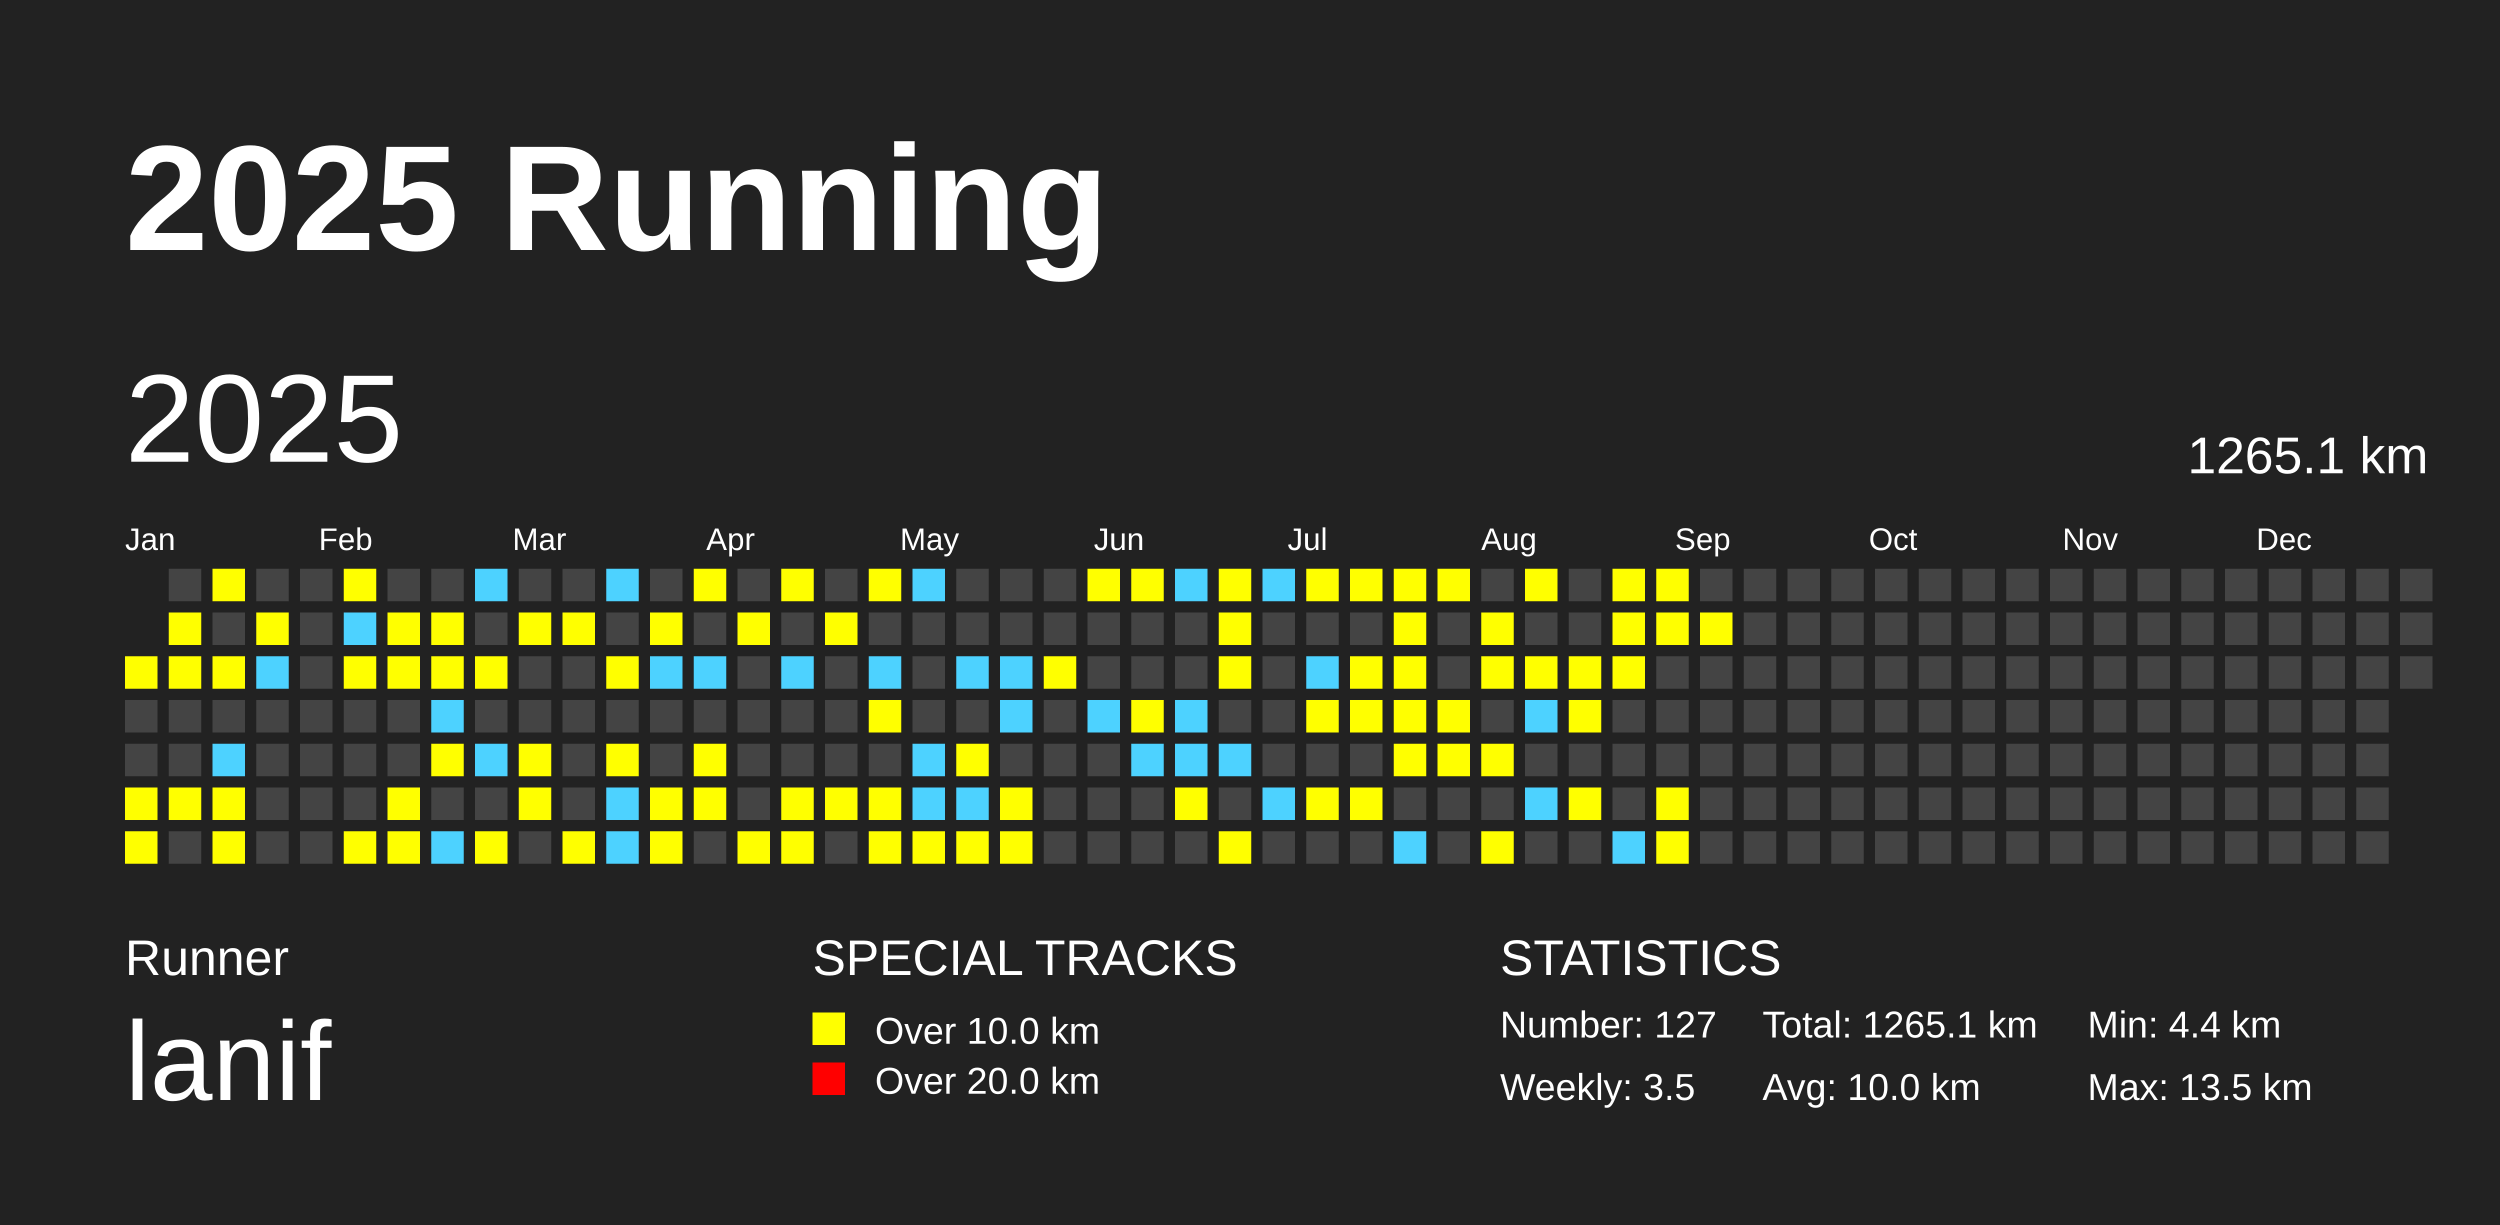
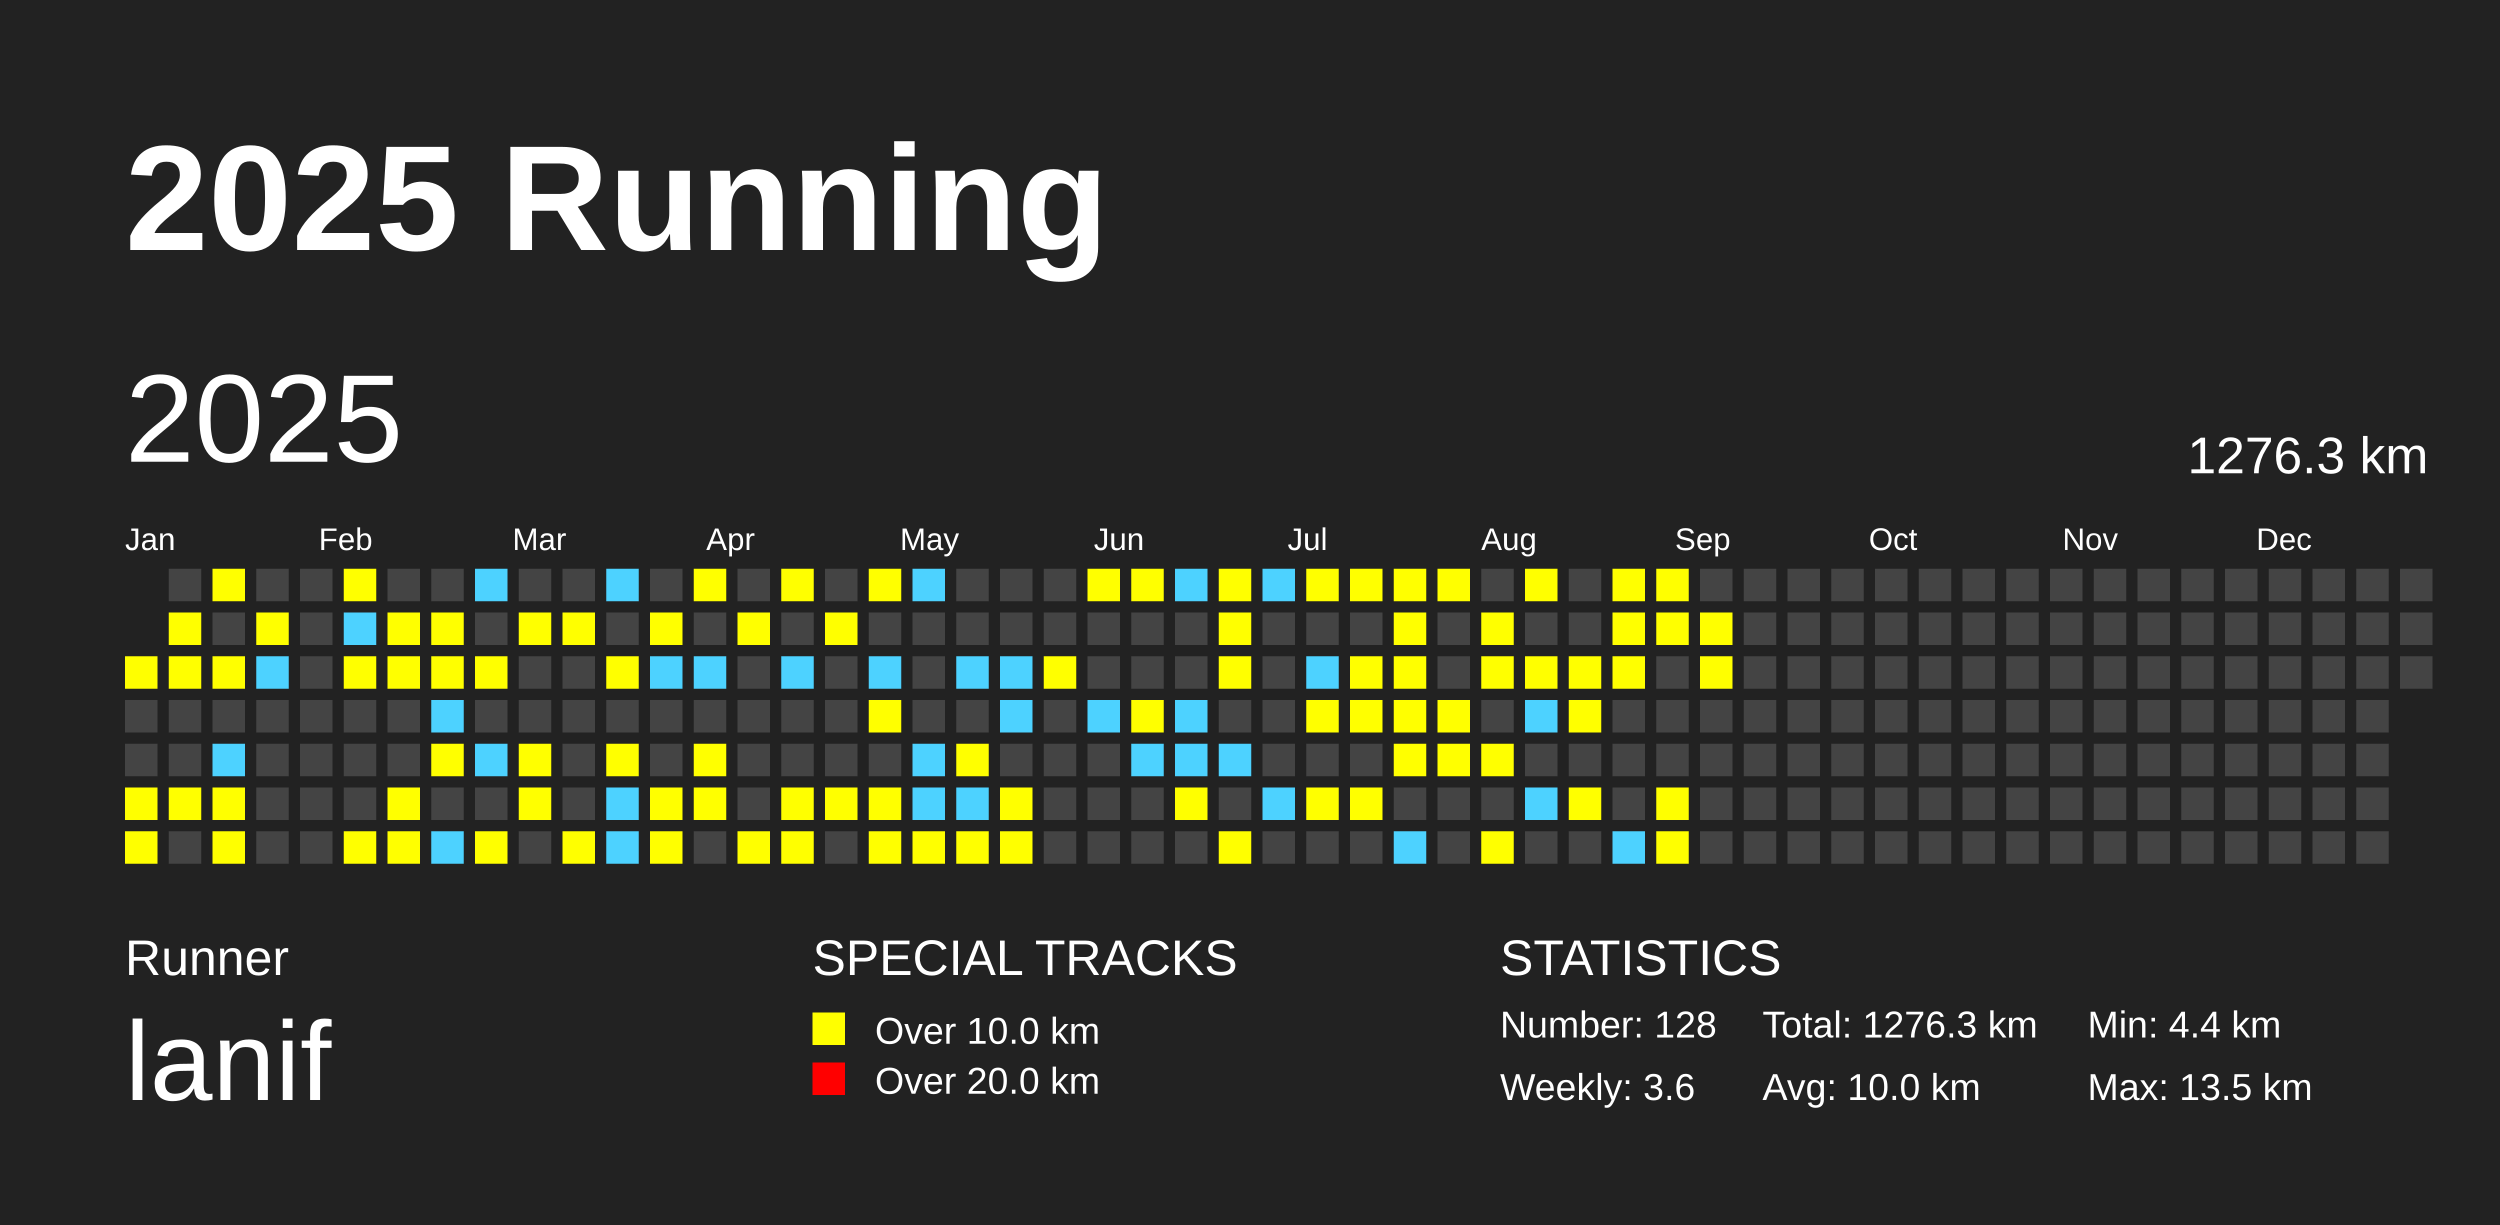
<svg xmlns="http://www.w3.org/2000/svg" baseProfile="full" height="98mm" version="1.1" viewBox="0,0,200,98" width="200mm">
  <defs />
  <rect fill="#222222" height="98" width="200" x="0" y="0" />
  <text fill="#FFFFFF" style="font-size:12px; font-family:Arial; font-weight:bold;" x="10" y="20">2025 Running</text>
  <text fill="#FFFFFF" style="font-size:4px; font-family:Arial" x="10" y="78">Runner</text>
  <text fill="#FFFFFF" style="font-size:9px; font-family:Arial" x="10" y="88">lanif</text>
  <text fill="#FFFFFF" style="font-size:4px; font-family:Arial" x="65" y="78">SPECIAL TRACKS</text>
  <rect fill="yellow" height="2.6" width="2.6" x="65" y="81" />
  <text fill="#FFFFFF" style="font-size:3px; font-family:Arial" x="70" y="83.5">Over 10.0 km</text>
  <rect fill="red" height="2.6" width="2.6" x="65" y="85" />
  <text fill="#FFFFFF" style="font-size:3px; font-family:Arial" x="70" y="87.5">Over 20.0 km</text>
  <text fill="#FFFFFF" style="font-size:4px; font-family:Arial" x="120" y="78">STATISTICS</text>
-   <text fill="#FFFFFF" style="font-size:3px; font-family:Arial" x="120" y="83">Number: 127</text>
-   <text fill="#FFFFFF" style="font-size:3px; font-family:Arial" x="120" y="88">Weekly: 3.5</text>
-   <text fill="#FFFFFF" style="font-size:3px; font-family:Arial" x="141" y="83">Total: 1265.1 km</text>
+   <text fill="#FFFFFF" style="font-size:3px; font-family:Arial" x="120" y="83">Number: 128</text>
+   <text fill="#FFFFFF" style="font-size:3px; font-family:Arial" x="120" y="88">Weekly: 3.6</text>
+   <text fill="#FFFFFF" style="font-size:3px; font-family:Arial" x="141" y="83">Total: 1276.3 km</text>
  <text fill="#FFFFFF" style="font-size:3px; font-family:Arial" x="141" y="88">Avg: 10.0 km</text>
  <text fill="#FFFFFF" style="font-size:3px; font-family:Arial" x="167" y="83">Min: 4.4 km</text>
  <text fill="#FFFFFF" style="font-size:3px; font-family:Arial" x="167" y="88">Max: 13.5 km</text>
  <text dominant-baseline="hanging" fill="#FFFFFF" style="font-size:10.0px; font-family:Arial;" x="10" y="30">2025</text>
-   <text dominant-baseline="hanging" fill="#FFFFFF" style="font-size:4.125px; font-family:Arial;" x="175" y="35">1265.1 km</text>
+   <text dominant-baseline="hanging" fill="#FFFFFF" style="font-size:4.125px; font-family:Arial;" x="175" y="35">1276.3 km</text>
  <text fill="#FFFFFF" style="font-size:2.5px; font-family:Arial" x="10.0" y="44">Jan</text>
  <text fill="#FFFFFF" style="font-size:2.5px; font-family:Arial" x="25.5" y="44">Feb</text>
  <text fill="#FFFFFF" style="font-size:2.5px; font-family:Arial" x="41.0" y="44">Mar</text>
  <text fill="#FFFFFF" style="font-size:2.5px; font-family:Arial" x="56.5" y="44">Apr</text>
  <text fill="#FFFFFF" style="font-size:2.5px; font-family:Arial" x="72.0" y="44">May</text>
  <text fill="#FFFFFF" style="font-size:2.5px; font-family:Arial" x="87.5" y="44">Jun</text>
  <text fill="#FFFFFF" style="font-size:2.5px; font-family:Arial" x="103.0" y="44">Jul</text>
  <text fill="#FFFFFF" style="font-size:2.5px; font-family:Arial" x="118.5" y="44">Aug</text>
  <text fill="#FFFFFF" style="font-size:2.5px; font-family:Arial" x="134.0" y="44">Sep</text>
  <text fill="#FFFFFF" style="font-size:2.5px; font-family:Arial" x="149.5" y="44">Oct</text>
  <text fill="#FFFFFF" style="font-size:2.5px; font-family:Arial" x="165.0" y="44">Nov</text>
  <text fill="#FFFFFF" style="font-size:2.5px; font-family:Arial" x="180.5" y="44">Dec</text>
  <rect fill="yellow" height="2.6" width="2.6" x="10.0" y="52.5" />
  <rect fill="#444444" height="2.6" width="2.6" x="10.0" y="56.0" />
  <rect fill="#444444" height="2.6" width="2.6" x="10.0" y="59.5" />
  <rect fill="yellow" height="2.6" width="2.6" x="10.0" y="63.0" />
  <rect fill="yellow" height="2.6" width="2.6" x="10.0" y="66.5" />
  <rect fill="#444444" height="2.6" width="2.6" x="13.5" y="45.5" />
  <rect fill="yellow" height="2.6" width="2.6" x="13.5" y="49.0" />
  <rect fill="yellow" height="2.6" width="2.6" x="13.5" y="52.5" />
  <rect fill="#444444" height="2.6" width="2.6" x="13.5" y="56.0" />
  <rect fill="#444444" height="2.6" width="2.6" x="13.5" y="59.5" />
  <rect fill="yellow" height="2.6" width="2.6" x="13.5" y="63.0" />
  <rect fill="#444444" height="2.6" width="2.6" x="13.5" y="66.5" />
  <rect fill="yellow" height="2.6" width="2.6" x="17.0" y="45.5" />
  <rect fill="#444444" height="2.6" width="2.6" x="17.0" y="49.0" />
  <rect fill="yellow" height="2.6" width="2.6" x="17.0" y="52.5" />
  <rect fill="#444444" height="2.6" width="2.6" x="17.0" y="56.0" />
  <rect fill="#4DD2FF" height="2.6" width="2.6" x="17.0" y="59.5" />
  <rect fill="yellow" height="2.6" width="2.6" x="17.0" y="63.0" />
  <rect fill="yellow" height="2.6" width="2.6" x="17.0" y="66.5" />
  <rect fill="#444444" height="2.6" width="2.6" x="20.5" y="45.5" />
  <rect fill="yellow" height="2.6" width="2.6" x="20.5" y="49.0" />
  <rect fill="#4DD2FF" height="2.6" width="2.6" x="20.5" y="52.5" />
  <rect fill="#444444" height="2.6" width="2.6" x="20.5" y="56.0" />
  <rect fill="#444444" height="2.6" width="2.6" x="20.5" y="59.5" />
  <rect fill="#444444" height="2.6" width="2.6" x="20.5" y="63.0" />
  <rect fill="#444444" height="2.6" width="2.6" x="20.5" y="66.5" />
  <rect fill="#444444" height="2.6" width="2.6" x="24.0" y="45.5" />
  <rect fill="#444444" height="2.6" width="2.6" x="24.0" y="49.0" />
  <rect fill="#444444" height="2.6" width="2.6" x="24.0" y="52.5" />
  <rect fill="#444444" height="2.6" width="2.6" x="24.0" y="56.0" />
  <rect fill="#444444" height="2.6" width="2.6" x="24.0" y="59.5" />
  <rect fill="#444444" height="2.6" width="2.6" x="24.0" y="63.0" />
  <rect fill="#444444" height="2.6" width="2.6" x="24.0" y="66.5" />
  <rect fill="yellow" height="2.6" width="2.6" x="27.5" y="45.5" />
  <rect fill="#4DD2FF" height="2.6" width="2.6" x="27.5" y="49.0" />
  <rect fill="yellow" height="2.6" width="2.6" x="27.5" y="52.5" />
  <rect fill="#444444" height="2.6" width="2.6" x="27.5" y="56.0" />
  <rect fill="#444444" height="2.6" width="2.6" x="27.5" y="59.5" />
  <rect fill="#444444" height="2.6" width="2.6" x="27.5" y="63.0" />
  <rect fill="yellow" height="2.6" width="2.6" x="27.5" y="66.5" />
  <rect fill="#444444" height="2.6" width="2.6" x="31.0" y="45.5" />
  <rect fill="yellow" height="2.6" width="2.6" x="31.0" y="49.0" />
  <rect fill="yellow" height="2.6" width="2.6" x="31.0" y="52.5" />
  <rect fill="#444444" height="2.6" width="2.6" x="31.0" y="56.0" />
  <rect fill="#444444" height="2.6" width="2.6" x="31.0" y="59.5" />
  <rect fill="yellow" height="2.6" width="2.6" x="31.0" y="63.0" />
  <rect fill="yellow" height="2.6" width="2.6" x="31.0" y="66.5" />
  <rect fill="#444444" height="2.6" width="2.6" x="34.5" y="45.5" />
  <rect fill="yellow" height="2.6" width="2.6" x="34.5" y="49.0" />
  <rect fill="yellow" height="2.6" width="2.6" x="34.5" y="52.5" />
  <rect fill="#4DD2FF" height="2.6" width="2.6" x="34.5" y="56.0" />
  <rect fill="yellow" height="2.6" width="2.6" x="34.5" y="59.5" />
  <rect fill="#444444" height="2.6" width="2.6" x="34.5" y="63.0" />
  <rect fill="#4DD2FF" height="2.6" width="2.6" x="34.5" y="66.5" />
  <rect fill="#4DD2FF" height="2.6" width="2.6" x="38.0" y="45.5" />
  <rect fill="#444444" height="2.6" width="2.6" x="38.0" y="49.0" />
  <rect fill="yellow" height="2.6" width="2.6" x="38.0" y="52.5" />
  <rect fill="#444444" height="2.6" width="2.6" x="38.0" y="56.0" />
  <rect fill="#4DD2FF" height="2.6" width="2.6" x="38.0" y="59.5" />
  <rect fill="#444444" height="2.6" width="2.6" x="38.0" y="63.0" />
  <rect fill="yellow" height="2.6" width="2.6" x="38.0" y="66.5" />
  <rect fill="#444444" height="2.6" width="2.6" x="41.5" y="45.5" />
  <rect fill="yellow" height="2.6" width="2.6" x="41.5" y="49.0" />
  <rect fill="#444444" height="2.6" width="2.6" x="41.5" y="52.5" />
  <rect fill="#444444" height="2.6" width="2.6" x="41.5" y="56.0" />
  <rect fill="yellow" height="2.6" width="2.6" x="41.5" y="59.5" />
  <rect fill="yellow" height="2.6" width="2.6" x="41.5" y="63.0" />
  <rect fill="#444444" height="2.6" width="2.6" x="41.5" y="66.5" />
  <rect fill="#444444" height="2.6" width="2.6" x="45.0" y="45.5" />
  <rect fill="yellow" height="2.6" width="2.6" x="45.0" y="49.0" />
  <rect fill="#444444" height="2.6" width="2.6" x="45.0" y="52.5" />
  <rect fill="#444444" height="2.6" width="2.6" x="45.0" y="56.0" />
  <rect fill="#444444" height="2.6" width="2.6" x="45.0" y="59.5" />
  <rect fill="#444444" height="2.6" width="2.6" x="45.0" y="63.0" />
  <rect fill="yellow" height="2.6" width="2.6" x="45.0" y="66.5" />
  <rect fill="#4DD2FF" height="2.6" width="2.6" x="48.5" y="45.5" />
  <rect fill="#444444" height="2.6" width="2.6" x="48.5" y="49.0" />
  <rect fill="yellow" height="2.6" width="2.6" x="48.5" y="52.5" />
  <rect fill="#444444" height="2.6" width="2.6" x="48.5" y="56.0" />
  <rect fill="yellow" height="2.6" width="2.6" x="48.5" y="59.5" />
  <rect fill="#4DD2FF" height="2.6" width="2.6" x="48.5" y="63.0" />
  <rect fill="#4DD2FF" height="2.6" width="2.6" x="48.5" y="66.5" />
  <rect fill="#444444" height="2.6" width="2.6" x="52.0" y="45.5" />
  <rect fill="yellow" height="2.6" width="2.6" x="52.0" y="49.0" />
  <rect fill="#4DD2FF" height="2.6" width="2.6" x="52.0" y="52.5" />
  <rect fill="#444444" height="2.6" width="2.6" x="52.0" y="56.0" />
  <rect fill="#444444" height="2.6" width="2.6" x="52.0" y="59.5" />
  <rect fill="yellow" height="2.6" width="2.6" x="52.0" y="63.0" />
  <rect fill="yellow" height="2.6" width="2.6" x="52.0" y="66.5" />
  <rect fill="yellow" height="2.6" width="2.6" x="55.5" y="45.5" />
  <rect fill="#444444" height="2.6" width="2.6" x="55.5" y="49.0" />
  <rect fill="#4DD2FF" height="2.6" width="2.6" x="55.5" y="52.5" />
  <rect fill="#444444" height="2.6" width="2.6" x="55.5" y="56.0" />
  <rect fill="yellow" height="2.6" width="2.6" x="55.5" y="59.5" />
  <rect fill="yellow" height="2.6" width="2.6" x="55.5" y="63.0" />
  <rect fill="#444444" height="2.6" width="2.6" x="55.5" y="66.5" />
  <rect fill="#444444" height="2.6" width="2.6" x="59.0" y="45.5" />
  <rect fill="yellow" height="2.6" width="2.6" x="59.0" y="49.0" />
  <rect fill="#444444" height="2.6" width="2.6" x="59.0" y="52.5" />
  <rect fill="#444444" height="2.6" width="2.6" x="59.0" y="56.0" />
  <rect fill="#444444" height="2.6" width="2.6" x="59.0" y="59.5" />
  <rect fill="#444444" height="2.6" width="2.6" x="59.0" y="63.0" />
  <rect fill="yellow" height="2.6" width="2.6" x="59.0" y="66.5" />
  <rect fill="yellow" height="2.6" width="2.6" x="62.5" y="45.5" />
  <rect fill="#444444" height="2.6" width="2.6" x="62.5" y="49.0" />
  <rect fill="#4DD2FF" height="2.6" width="2.6" x="62.5" y="52.5" />
  <rect fill="#444444" height="2.6" width="2.6" x="62.5" y="56.0" />
  <rect fill="#444444" height="2.6" width="2.6" x="62.5" y="59.5" />
  <rect fill="yellow" height="2.6" width="2.6" x="62.5" y="63.0" />
  <rect fill="yellow" height="2.6" width="2.6" x="62.5" y="66.5" />
  <rect fill="#444444" height="2.6" width="2.6" x="66.0" y="45.5" />
  <rect fill="yellow" height="2.6" width="2.6" x="66.0" y="49.0" />
  <rect fill="#444444" height="2.6" width="2.6" x="66.0" y="52.5" />
  <rect fill="#444444" height="2.6" width="2.6" x="66.0" y="56.0" />
  <rect fill="#444444" height="2.6" width="2.6" x="66.0" y="59.5" />
  <rect fill="yellow" height="2.6" width="2.6" x="66.0" y="63.0" />
  <rect fill="#444444" height="2.6" width="2.6" x="66.0" y="66.5" />
  <rect fill="yellow" height="2.6" width="2.6" x="69.5" y="45.5" />
  <rect fill="#444444" height="2.6" width="2.6" x="69.5" y="49.0" />
  <rect fill="#4DD2FF" height="2.6" width="2.6" x="69.5" y="52.5" />
  <rect fill="yellow" height="2.6" width="2.6" x="69.5" y="56.0" />
  <rect fill="#444444" height="2.6" width="2.6" x="69.5" y="59.5" />
  <rect fill="yellow" height="2.6" width="2.6" x="69.5" y="63.0" />
  <rect fill="yellow" height="2.6" width="2.6" x="69.5" y="66.5" />
  <rect fill="#4DD2FF" height="2.6" width="2.6" x="73.0" y="45.5" />
  <rect fill="#444444" height="2.6" width="2.6" x="73.0" y="49.0" />
  <rect fill="#444444" height="2.6" width="2.6" x="73.0" y="52.5" />
  <rect fill="#444444" height="2.6" width="2.6" x="73.0" y="56.0" />
  <rect fill="#4DD2FF" height="2.6" width="2.6" x="73.0" y="59.5" />
  <rect fill="#4DD2FF" height="2.6" width="2.6" x="73.0" y="63.0" />
  <rect fill="yellow" height="2.6" width="2.6" x="73.0" y="66.5" />
  <rect fill="#444444" height="2.6" width="2.6" x="76.5" y="45.5" />
  <rect fill="#444444" height="2.6" width="2.6" x="76.5" y="49.0" />
  <rect fill="#4DD2FF" height="2.6" width="2.6" x="76.5" y="52.5" />
  <rect fill="#444444" height="2.6" width="2.6" x="76.5" y="56.0" />
  <rect fill="yellow" height="2.6" width="2.6" x="76.5" y="59.5" />
  <rect fill="#4DD2FF" height="2.6" width="2.6" x="76.5" y="63.0" />
  <rect fill="yellow" height="2.6" width="2.6" x="76.5" y="66.5" />
  <rect fill="#444444" height="2.6" width="2.6" x="80.0" y="45.5" />
  <rect fill="#444444" height="2.6" width="2.6" x="80.0" y="49.0" />
  <rect fill="#4DD2FF" height="2.6" width="2.6" x="80.0" y="52.5" />
  <rect fill="#4DD2FF" height="2.6" width="2.6" x="80.0" y="56.0" />
  <rect fill="#444444" height="2.6" width="2.6" x="80.0" y="59.5" />
  <rect fill="yellow" height="2.6" width="2.6" x="80.0" y="63.0" />
  <rect fill="yellow" height="2.6" width="2.6" x="80.0" y="66.5" />
  <rect fill="#444444" height="2.6" width="2.6" x="83.5" y="45.5" />
  <rect fill="#444444" height="2.6" width="2.6" x="83.5" y="49.0" />
  <rect fill="yellow" height="2.6" width="2.6" x="83.5" y="52.5" />
  <rect fill="#444444" height="2.6" width="2.6" x="83.5" y="56.0" />
  <rect fill="#444444" height="2.6" width="2.6" x="83.5" y="59.5" />
  <rect fill="#444444" height="2.6" width="2.6" x="83.5" y="63.0" />
  <rect fill="#444444" height="2.6" width="2.6" x="83.5" y="66.5" />
  <rect fill="yellow" height="2.6" width="2.6" x="87.0" y="45.5" />
  <rect fill="#444444" height="2.6" width="2.6" x="87.0" y="49.0" />
  <rect fill="#444444" height="2.6" width="2.6" x="87.0" y="52.5" />
  <rect fill="#4DD2FF" height="2.6" width="2.6" x="87.0" y="56.0" />
  <rect fill="#444444" height="2.6" width="2.6" x="87.0" y="59.5" />
  <rect fill="#444444" height="2.6" width="2.6" x="87.0" y="63.0" />
  <rect fill="#444444" height="2.6" width="2.6" x="87.0" y="66.5" />
  <rect fill="yellow" height="2.6" width="2.6" x="90.5" y="45.5" />
  <rect fill="#444444" height="2.6" width="2.6" x="90.5" y="49.0" />
  <rect fill="#444444" height="2.6" width="2.6" x="90.5" y="52.5" />
  <rect fill="yellow" height="2.6" width="2.6" x="90.5" y="56.0" />
  <rect fill="#4DD2FF" height="2.6" width="2.6" x="90.5" y="59.5" />
  <rect fill="#444444" height="2.6" width="2.6" x="90.5" y="63.0" />
  <rect fill="#444444" height="2.6" width="2.6" x="90.5" y="66.5" />
  <rect fill="#4DD2FF" height="2.6" width="2.6" x="94.0" y="45.5" />
  <rect fill="#444444" height="2.6" width="2.6" x="94.0" y="49.0" />
  <rect fill="#444444" height="2.6" width="2.6" x="94.0" y="52.5" />
  <rect fill="#4DD2FF" height="2.6" width="2.6" x="94.0" y="56.0" />
  <rect fill="#4DD2FF" height="2.6" width="2.6" x="94.0" y="59.5" />
  <rect fill="yellow" height="2.6" width="2.6" x="94.0" y="63.0" />
  <rect fill="#444444" height="2.6" width="2.6" x="94.0" y="66.5" />
  <rect fill="yellow" height="2.6" width="2.6" x="97.5" y="45.5" />
  <rect fill="yellow" height="2.6" width="2.6" x="97.5" y="49.0" />
  <rect fill="yellow" height="2.6" width="2.6" x="97.5" y="52.5" />
  <rect fill="#444444" height="2.6" width="2.6" x="97.5" y="56.0" />
  <rect fill="#4DD2FF" height="2.6" width="2.6" x="97.5" y="59.5" />
  <rect fill="#444444" height="2.6" width="2.6" x="97.5" y="63.0" />
  <rect fill="yellow" height="2.6" width="2.6" x="97.5" y="66.5" />
  <rect fill="#4DD2FF" height="2.6" width="2.6" x="101.0" y="45.5" />
  <rect fill="#444444" height="2.6" width="2.6" x="101.0" y="49.0" />
  <rect fill="#444444" height="2.6" width="2.6" x="101.0" y="52.5" />
  <rect fill="#444444" height="2.6" width="2.6" x="101.0" y="56.0" />
  <rect fill="#444444" height="2.6" width="2.6" x="101.0" y="59.5" />
  <rect fill="#4DD2FF" height="2.6" width="2.6" x="101.0" y="63.0" />
  <rect fill="#444444" height="2.6" width="2.6" x="101.0" y="66.5" />
  <rect fill="yellow" height="2.6" width="2.6" x="104.5" y="45.5" />
  <rect fill="#444444" height="2.6" width="2.6" x="104.5" y="49.0" />
  <rect fill="#4DD2FF" height="2.6" width="2.6" x="104.5" y="52.5" />
  <rect fill="yellow" height="2.6" width="2.6" x="104.5" y="56.0" />
  <rect fill="#444444" height="2.6" width="2.6" x="104.5" y="59.5" />
  <rect fill="yellow" height="2.6" width="2.6" x="104.5" y="63.0" />
  <rect fill="#444444" height="2.6" width="2.6" x="104.5" y="66.5" />
  <rect fill="yellow" height="2.6" width="2.6" x="108.0" y="45.5" />
  <rect fill="#444444" height="2.6" width="2.6" x="108.0" y="49.0" />
  <rect fill="yellow" height="2.6" width="2.6" x="108.0" y="52.5" />
  <rect fill="yellow" height="2.6" width="2.6" x="108.0" y="56.0" />
  <rect fill="#444444" height="2.6" width="2.6" x="108.0" y="59.5" />
  <rect fill="yellow" height="2.6" width="2.6" x="108.0" y="63.0" />
  <rect fill="#444444" height="2.6" width="2.6" x="108.0" y="66.5" />
  <rect fill="yellow" height="2.6" width="2.6" x="111.5" y="45.5" />
  <rect fill="yellow" height="2.6" width="2.6" x="111.5" y="49.0" />
  <rect fill="yellow" height="2.6" width="2.6" x="111.5" y="52.5" />
  <rect fill="yellow" height="2.6" width="2.6" x="111.5" y="56.0" />
  <rect fill="yellow" height="2.6" width="2.6" x="111.5" y="59.5" />
  <rect fill="#444444" height="2.6" width="2.6" x="111.5" y="63.0" />
  <rect fill="#4DD2FF" height="2.6" width="2.6" x="111.5" y="66.5" />
  <rect fill="yellow" height="2.6" width="2.6" x="115.0" y="45.5" />
  <rect fill="#444444" height="2.6" width="2.6" x="115.0" y="49.0" />
  <rect fill="#444444" height="2.6" width="2.6" x="115.0" y="52.5" />
  <rect fill="yellow" height="2.6" width="2.6" x="115.0" y="56.0" />
  <rect fill="yellow" height="2.6" width="2.6" x="115.0" y="59.5" />
  <rect fill="#444444" height="2.6" width="2.6" x="115.0" y="63.0" />
  <rect fill="#444444" height="2.6" width="2.6" x="115.0" y="66.5" />
  <rect fill="#444444" height="2.6" width="2.6" x="118.5" y="45.5" />
  <rect fill="yellow" height="2.6" width="2.6" x="118.5" y="49.0" />
  <rect fill="yellow" height="2.6" width="2.6" x="118.5" y="52.5" />
  <rect fill="#444444" height="2.6" width="2.6" x="118.5" y="56.0" />
  <rect fill="yellow" height="2.6" width="2.6" x="118.5" y="59.5" />
  <rect fill="#444444" height="2.6" width="2.6" x="118.5" y="63.0" />
  <rect fill="yellow" height="2.6" width="2.6" x="118.5" y="66.5" />
  <rect fill="yellow" height="2.6" width="2.6" x="122.0" y="45.5" />
  <rect fill="#444444" height="2.6" width="2.6" x="122.0" y="49.0" />
  <rect fill="yellow" height="2.6" width="2.6" x="122.0" y="52.5" />
  <rect fill="#4DD2FF" height="2.6" width="2.6" x="122.0" y="56.0" />
  <rect fill="#444444" height="2.6" width="2.6" x="122.0" y="59.5" />
  <rect fill="#4DD2FF" height="2.6" width="2.6" x="122.0" y="63.0" />
  <rect fill="#444444" height="2.6" width="2.6" x="122.0" y="66.5" />
  <rect fill="#444444" height="2.6" width="2.6" x="125.5" y="45.5" />
  <rect fill="#444444" height="2.6" width="2.6" x="125.5" y="49.0" />
  <rect fill="yellow" height="2.6" width="2.6" x="125.5" y="52.5" />
  <rect fill="yellow" height="2.6" width="2.6" x="125.5" y="56.0" />
  <rect fill="#444444" height="2.6" width="2.6" x="125.5" y="59.5" />
  <rect fill="yellow" height="2.6" width="2.6" x="125.5" y="63.0" />
  <rect fill="#444444" height="2.6" width="2.6" x="125.5" y="66.5" />
  <rect fill="yellow" height="2.6" width="2.6" x="129.0" y="45.5" />
  <rect fill="yellow" height="2.6" width="2.6" x="129.0" y="49.0" />
  <rect fill="yellow" height="2.6" width="2.6" x="129.0" y="52.5" />
  <rect fill="#444444" height="2.6" width="2.6" x="129.0" y="56.0" />
  <rect fill="#444444" height="2.6" width="2.6" x="129.0" y="59.5" />
  <rect fill="#444444" height="2.6" width="2.6" x="129.0" y="63.0" />
  <rect fill="#4DD2FF" height="2.6" width="2.6" x="129.0" y="66.5" />
  <rect fill="yellow" height="2.6" width="2.6" x="132.5" y="45.5" />
  <rect fill="yellow" height="2.6" width="2.6" x="132.5" y="49.0" />
  <rect fill="#444444" height="2.6" width="2.6" x="132.5" y="52.5" />
  <rect fill="#444444" height="2.6" width="2.6" x="132.5" y="56.0" />
  <rect fill="#444444" height="2.6" width="2.6" x="132.5" y="59.5" />
  <rect fill="yellow" height="2.6" width="2.6" x="132.5" y="63.0" />
  <rect fill="yellow" height="2.6" width="2.6" x="132.5" y="66.5" />
  <rect fill="#444444" height="2.6" width="2.6" x="136.0" y="45.5" />
  <rect fill="yellow" height="2.6" width="2.6" x="136.0" y="49.0" />
-   <rect fill="#444444" height="2.6" width="2.6" x="136.0" y="52.5" />
+   <rect fill="yellow" height="2.6" width="2.6" x="136.0" y="52.5" />
  <rect fill="#444444" height="2.6" width="2.6" x="136.0" y="56.0" />
  <rect fill="#444444" height="2.6" width="2.6" x="136.0" y="59.5" />
  <rect fill="#444444" height="2.6" width="2.6" x="136.0" y="63.0" />
  <rect fill="#444444" height="2.6" width="2.6" x="136.0" y="66.5" />
  <rect fill="#444444" height="2.6" width="2.6" x="139.5" y="45.5" />
  <rect fill="#444444" height="2.6" width="2.6" x="139.5" y="49.0" />
  <rect fill="#444444" height="2.6" width="2.6" x="139.5" y="52.5" />
  <rect fill="#444444" height="2.6" width="2.6" x="139.5" y="56.0" />
  <rect fill="#444444" height="2.6" width="2.6" x="139.5" y="59.5" />
  <rect fill="#444444" height="2.6" width="2.6" x="139.5" y="63.0" />
  <rect fill="#444444" height="2.6" width="2.6" x="139.5" y="66.5" />
  <rect fill="#444444" height="2.6" width="2.6" x="143.0" y="45.5" />
  <rect fill="#444444" height="2.6" width="2.6" x="143.0" y="49.0" />
  <rect fill="#444444" height="2.6" width="2.6" x="143.0" y="52.5" />
  <rect fill="#444444" height="2.6" width="2.6" x="143.0" y="56.0" />
  <rect fill="#444444" height="2.6" width="2.6" x="143.0" y="59.5" />
  <rect fill="#444444" height="2.6" width="2.6" x="143.0" y="63.0" />
  <rect fill="#444444" height="2.6" width="2.6" x="143.0" y="66.5" />
  <rect fill="#444444" height="2.6" width="2.6" x="146.5" y="45.5" />
  <rect fill="#444444" height="2.6" width="2.6" x="146.5" y="49.0" />
  <rect fill="#444444" height="2.6" width="2.6" x="146.5" y="52.5" />
  <rect fill="#444444" height="2.6" width="2.6" x="146.5" y="56.0" />
  <rect fill="#444444" height="2.6" width="2.6" x="146.5" y="59.5" />
  <rect fill="#444444" height="2.6" width="2.6" x="146.5" y="63.0" />
  <rect fill="#444444" height="2.6" width="2.6" x="146.5" y="66.5" />
  <rect fill="#444444" height="2.6" width="2.6" x="150.0" y="45.5" />
  <rect fill="#444444" height="2.6" width="2.6" x="150.0" y="49.0" />
  <rect fill="#444444" height="2.6" width="2.6" x="150.0" y="52.5" />
  <rect fill="#444444" height="2.6" width="2.6" x="150.0" y="56.0" />
  <rect fill="#444444" height="2.6" width="2.6" x="150.0" y="59.5" />
  <rect fill="#444444" height="2.6" width="2.6" x="150.0" y="63.0" />
  <rect fill="#444444" height="2.6" width="2.6" x="150.0" y="66.5" />
  <rect fill="#444444" height="2.6" width="2.6" x="153.5" y="45.5" />
  <rect fill="#444444" height="2.6" width="2.6" x="153.5" y="49.0" />
  <rect fill="#444444" height="2.6" width="2.6" x="153.5" y="52.5" />
  <rect fill="#444444" height="2.6" width="2.6" x="153.5" y="56.0" />
  <rect fill="#444444" height="2.6" width="2.6" x="153.5" y="59.5" />
  <rect fill="#444444" height="2.6" width="2.6" x="153.5" y="63.0" />
  <rect fill="#444444" height="2.6" width="2.6" x="153.5" y="66.5" />
  <rect fill="#444444" height="2.6" width="2.6" x="157.0" y="45.5" />
  <rect fill="#444444" height="2.6" width="2.6" x="157.0" y="49.0" />
  <rect fill="#444444" height="2.6" width="2.6" x="157.0" y="52.5" />
  <rect fill="#444444" height="2.6" width="2.6" x="157.0" y="56.0" />
  <rect fill="#444444" height="2.6" width="2.6" x="157.0" y="59.5" />
  <rect fill="#444444" height="2.6" width="2.6" x="157.0" y="63.0" />
  <rect fill="#444444" height="2.6" width="2.6" x="157.0" y="66.5" />
  <rect fill="#444444" height="2.6" width="2.6" x="160.5" y="45.5" />
  <rect fill="#444444" height="2.6" width="2.6" x="160.5" y="49.0" />
  <rect fill="#444444" height="2.6" width="2.6" x="160.5" y="52.5" />
  <rect fill="#444444" height="2.6" width="2.6" x="160.5" y="56.0" />
  <rect fill="#444444" height="2.6" width="2.6" x="160.5" y="59.5" />
  <rect fill="#444444" height="2.6" width="2.6" x="160.5" y="63.0" />
  <rect fill="#444444" height="2.6" width="2.6" x="160.5" y="66.5" />
  <rect fill="#444444" height="2.6" width="2.6" x="164.0" y="45.5" />
  <rect fill="#444444" height="2.6" width="2.6" x="164.0" y="49.0" />
  <rect fill="#444444" height="2.6" width="2.6" x="164.0" y="52.5" />
  <rect fill="#444444" height="2.6" width="2.6" x="164.0" y="56.0" />
  <rect fill="#444444" height="2.6" width="2.6" x="164.0" y="59.5" />
  <rect fill="#444444" height="2.6" width="2.6" x="164.0" y="63.0" />
  <rect fill="#444444" height="2.6" width="2.6" x="164.0" y="66.5" />
  <rect fill="#444444" height="2.6" width="2.6" x="167.5" y="45.5" />
  <rect fill="#444444" height="2.6" width="2.6" x="167.5" y="49.0" />
  <rect fill="#444444" height="2.6" width="2.6" x="167.5" y="52.5" />
  <rect fill="#444444" height="2.6" width="2.6" x="167.5" y="56.0" />
  <rect fill="#444444" height="2.6" width="2.6" x="167.5" y="59.5" />
  <rect fill="#444444" height="2.6" width="2.6" x="167.5" y="63.0" />
  <rect fill="#444444" height="2.6" width="2.6" x="167.5" y="66.5" />
  <rect fill="#444444" height="2.6" width="2.6" x="171.0" y="45.5" />
  <rect fill="#444444" height="2.6" width="2.6" x="171.0" y="49.0" />
  <rect fill="#444444" height="2.6" width="2.6" x="171.0" y="52.5" />
  <rect fill="#444444" height="2.6" width="2.6" x="171.0" y="56.0" />
  <rect fill="#444444" height="2.6" width="2.6" x="171.0" y="59.5" />
  <rect fill="#444444" height="2.6" width="2.6" x="171.0" y="63.0" />
  <rect fill="#444444" height="2.6" width="2.6" x="171.0" y="66.5" />
  <rect fill="#444444" height="2.6" width="2.6" x="174.5" y="45.5" />
  <rect fill="#444444" height="2.6" width="2.6" x="174.5" y="49.0" />
  <rect fill="#444444" height="2.6" width="2.6" x="174.5" y="52.5" />
  <rect fill="#444444" height="2.6" width="2.6" x="174.5" y="56.0" />
  <rect fill="#444444" height="2.6" width="2.6" x="174.5" y="59.5" />
  <rect fill="#444444" height="2.6" width="2.6" x="174.5" y="63.0" />
  <rect fill="#444444" height="2.6" width="2.6" x="174.5" y="66.5" />
  <rect fill="#444444" height="2.6" width="2.6" x="178.0" y="45.5" />
  <rect fill="#444444" height="2.6" width="2.6" x="178.0" y="49.0" />
  <rect fill="#444444" height="2.6" width="2.6" x="178.0" y="52.5" />
  <rect fill="#444444" height="2.6" width="2.6" x="178.0" y="56.0" />
  <rect fill="#444444" height="2.6" width="2.6" x="178.0" y="59.5" />
  <rect fill="#444444" height="2.6" width="2.6" x="178.0" y="63.0" />
  <rect fill="#444444" height="2.6" width="2.6" x="178.0" y="66.5" />
  <rect fill="#444444" height="2.6" width="2.6" x="181.5" y="45.5" />
  <rect fill="#444444" height="2.6" width="2.6" x="181.5" y="49.0" />
  <rect fill="#444444" height="2.6" width="2.6" x="181.5" y="52.5" />
  <rect fill="#444444" height="2.6" width="2.6" x="181.5" y="56.0" />
  <rect fill="#444444" height="2.6" width="2.6" x="181.5" y="59.5" />
  <rect fill="#444444" height="2.6" width="2.6" x="181.5" y="63.0" />
  <rect fill="#444444" height="2.6" width="2.6" x="181.5" y="66.5" />
  <rect fill="#444444" height="2.6" width="2.6" x="185.0" y="45.5" />
  <rect fill="#444444" height="2.6" width="2.6" x="185.0" y="49.0" />
  <rect fill="#444444" height="2.6" width="2.6" x="185.0" y="52.5" />
  <rect fill="#444444" height="2.6" width="2.6" x="185.0" y="56.0" />
  <rect fill="#444444" height="2.6" width="2.6" x="185.0" y="59.5" />
  <rect fill="#444444" height="2.6" width="2.6" x="185.0" y="63.0" />
  <rect fill="#444444" height="2.6" width="2.6" x="185.0" y="66.5" />
  <rect fill="#444444" height="2.6" width="2.6" x="188.5" y="45.5" />
  <rect fill="#444444" height="2.6" width="2.6" x="188.5" y="49.0" />
  <rect fill="#444444" height="2.6" width="2.6" x="188.5" y="52.5" />
  <rect fill="#444444" height="2.6" width="2.6" x="188.5" y="56.0" />
  <rect fill="#444444" height="2.6" width="2.6" x="188.5" y="59.5" />
  <rect fill="#444444" height="2.6" width="2.6" x="188.5" y="63.0" />
  <rect fill="#444444" height="2.6" width="2.6" x="188.5" y="66.5" />
  <rect fill="#444444" height="2.6" width="2.6" x="192.0" y="45.5" />
  <rect fill="#444444" height="2.6" width="2.6" x="192.0" y="49.0" />
  <rect fill="#444444" height="2.6" width="2.6" x="192.0" y="52.5" />
</svg>
